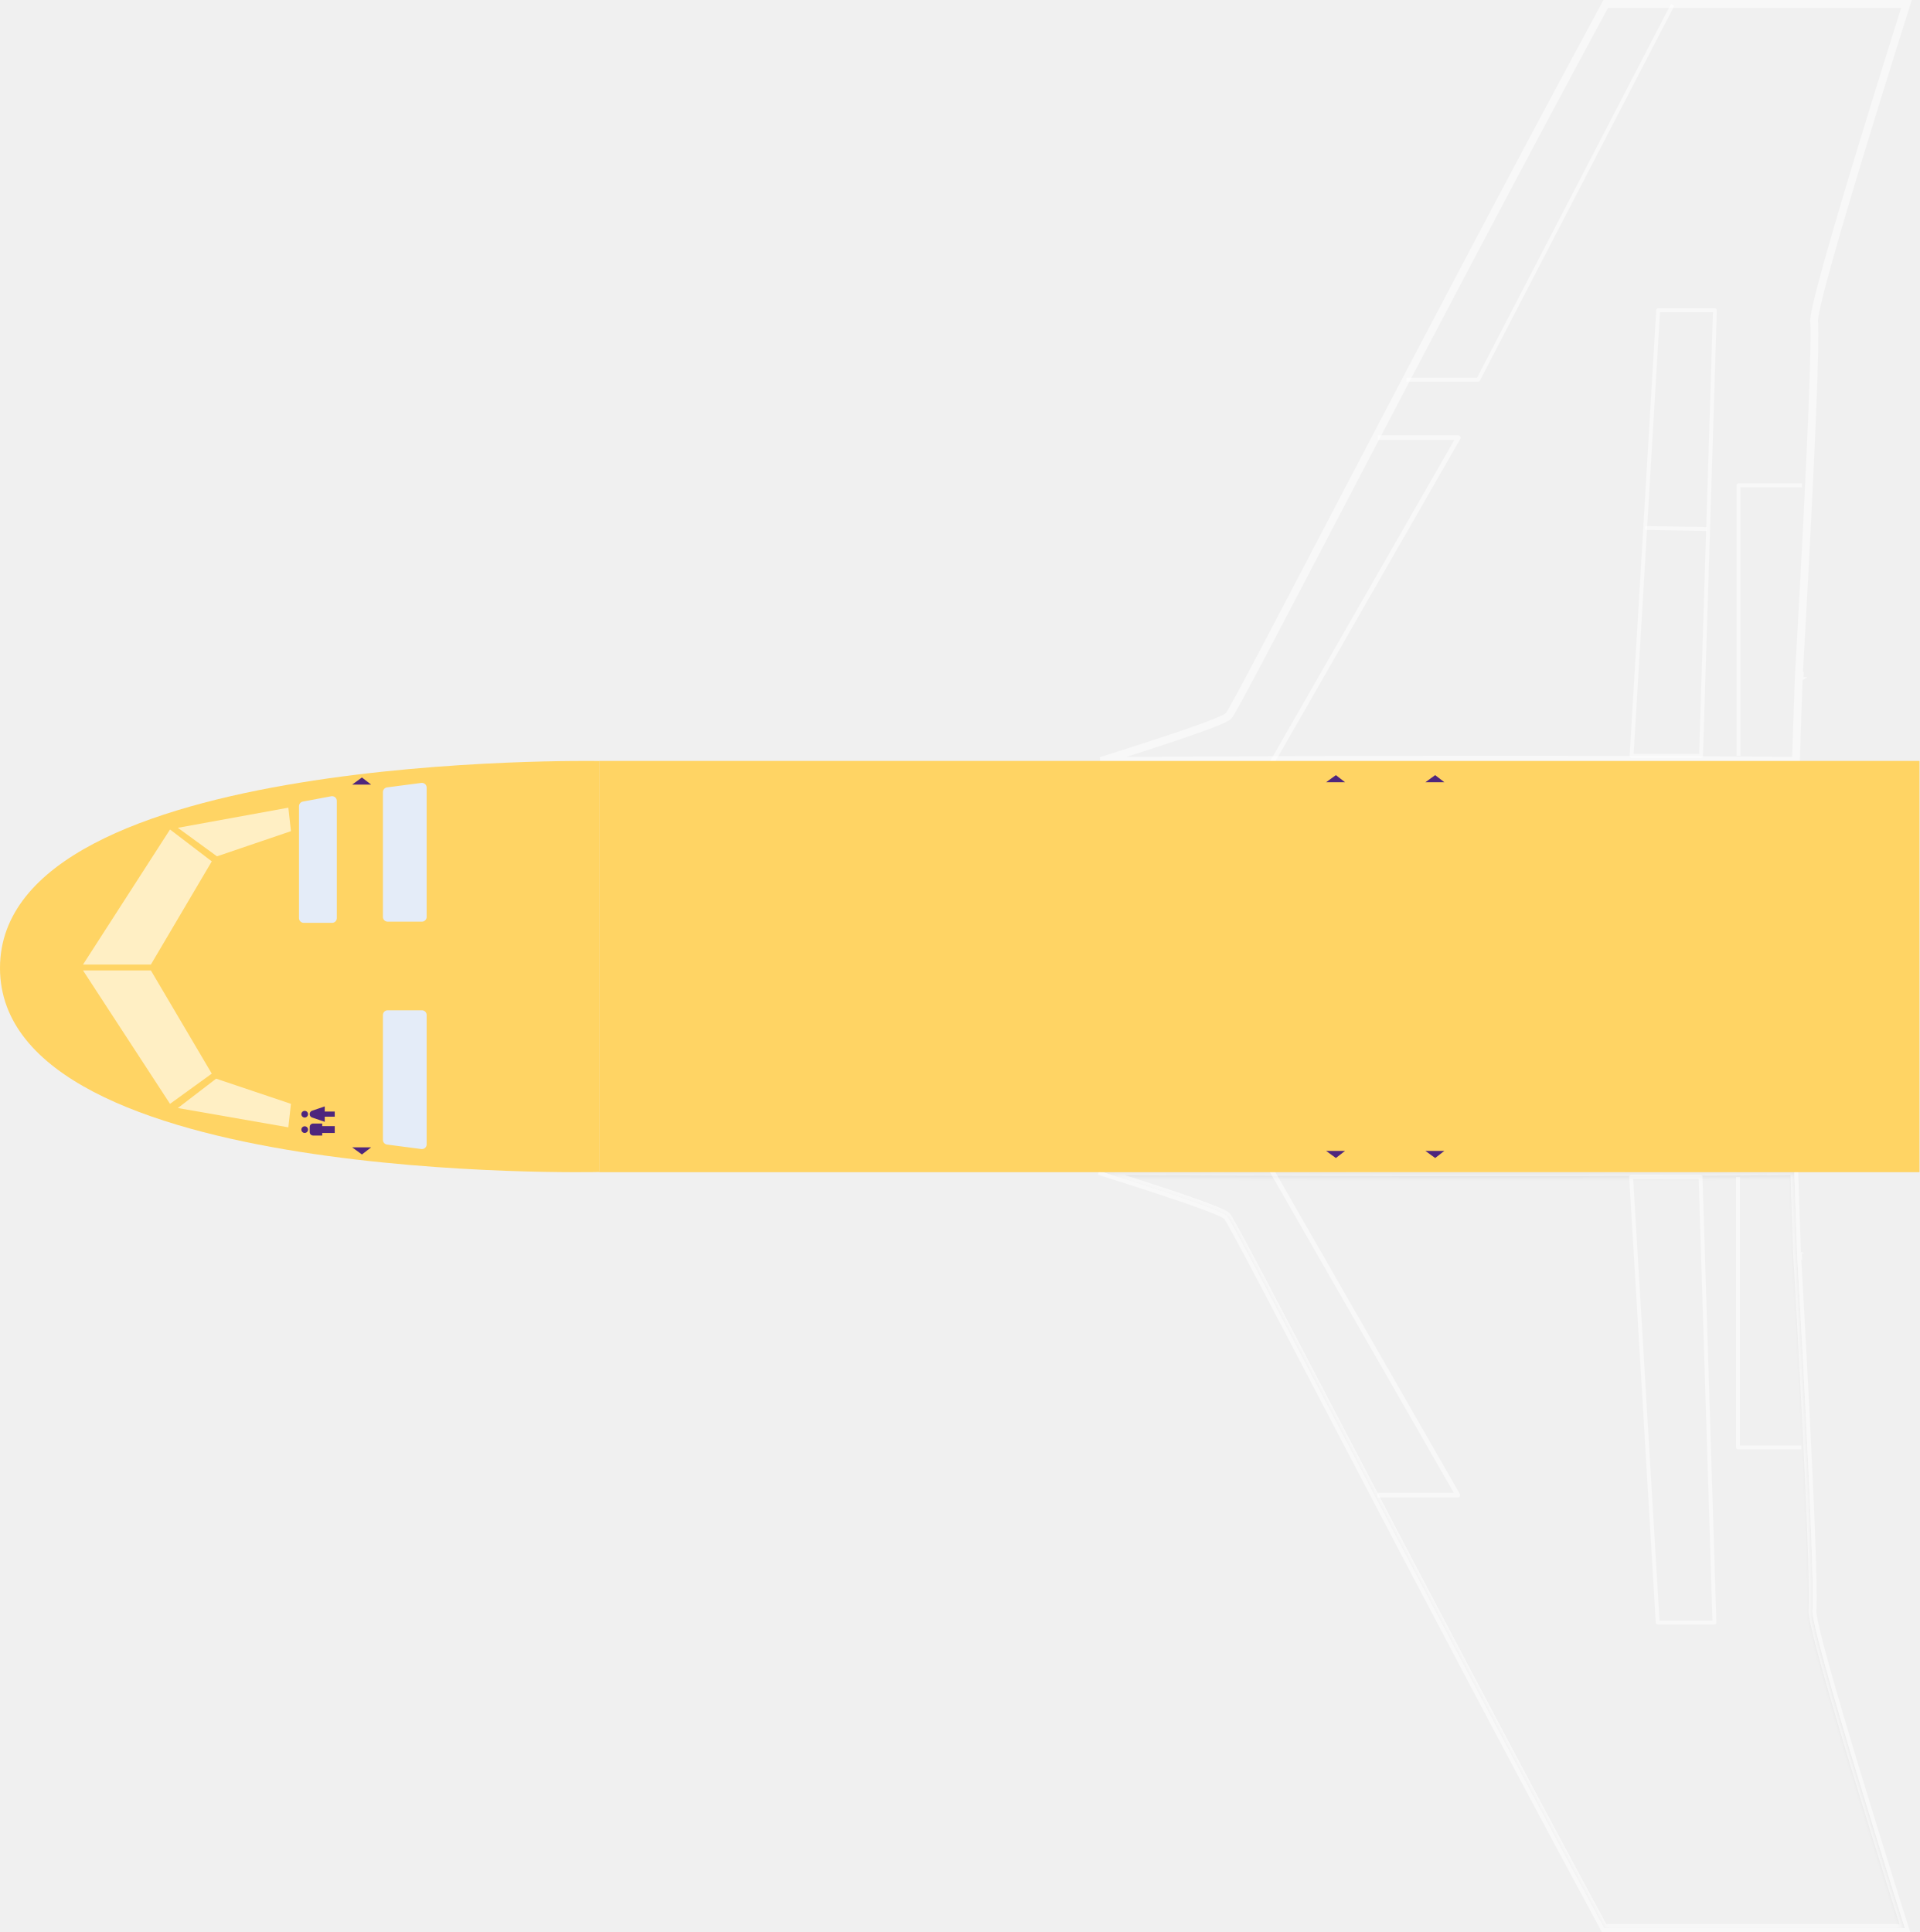
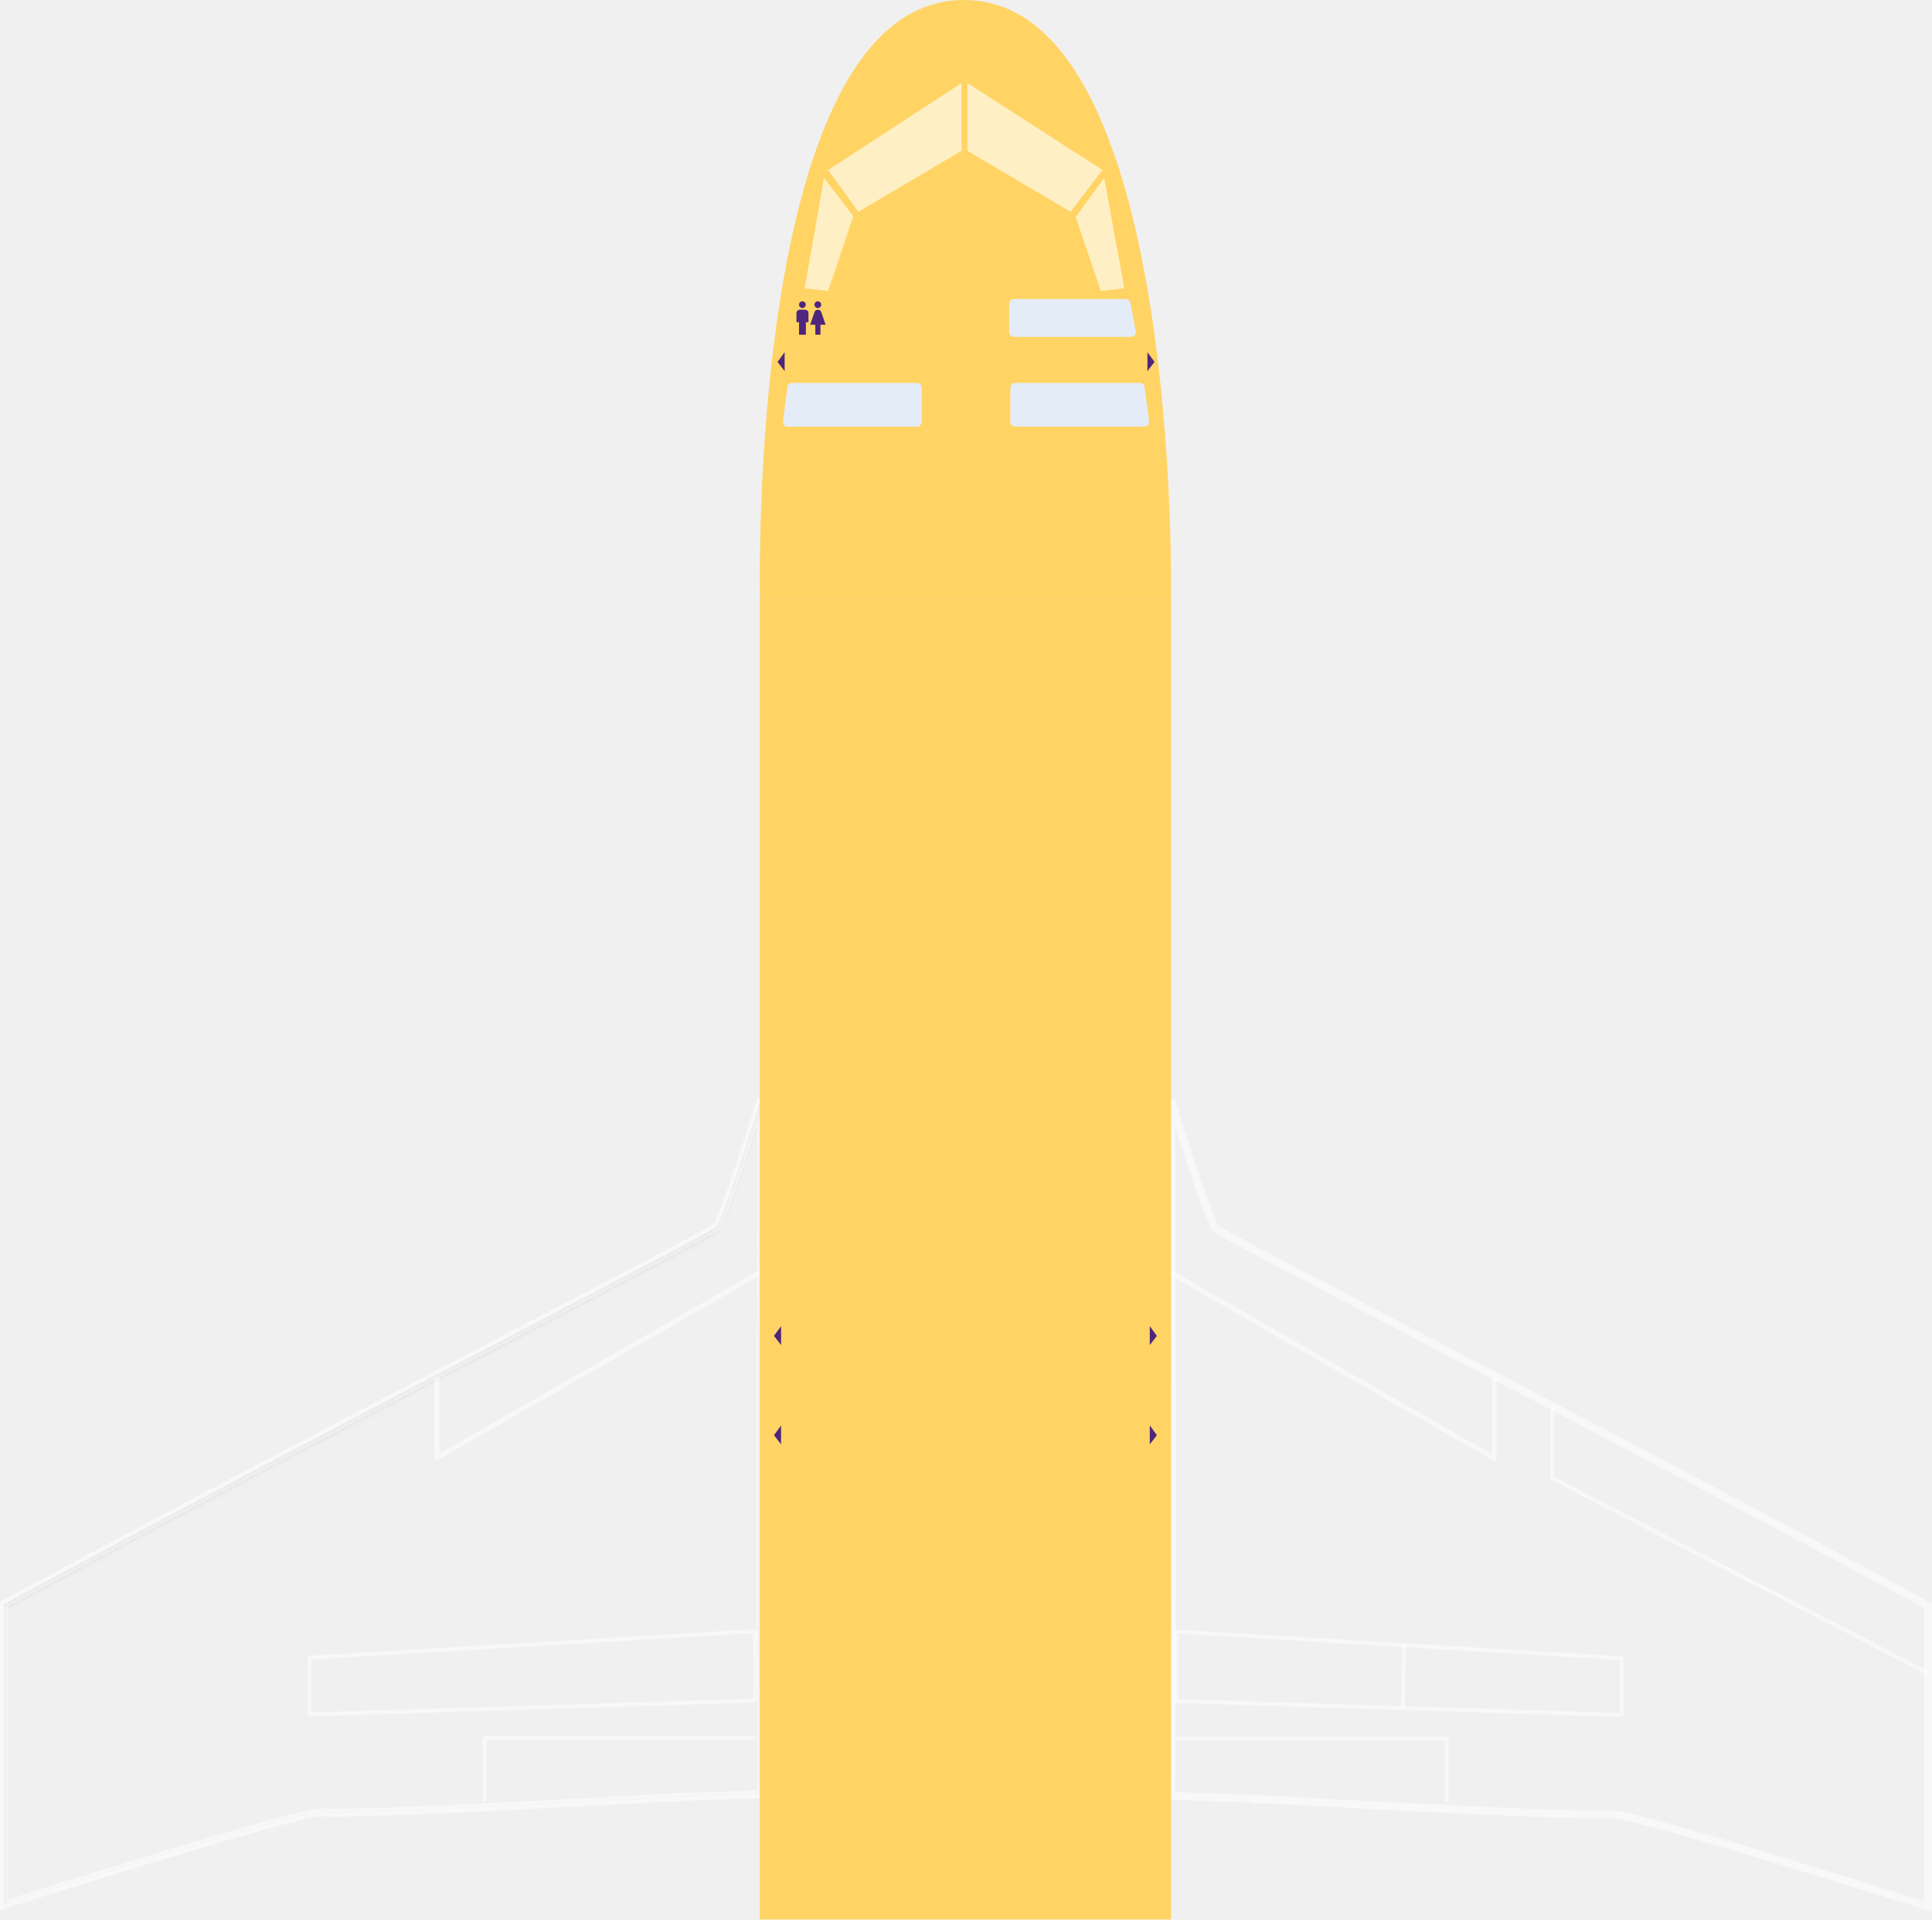
- <svg xmlns="http://www.w3.org/2000/svg" width="1963.336" height="1976.497" viewBox="0 0 1963.336 1976.497">
+ <svg xmlns="http://www.w3.org/2000/svg" width="1976.495" height="1963.337" viewBox="0 0 1976.495 1963.337">
  <defs>
    <filter id="Path_448">
      <feOffset dy="3" input="SourceAlpha" />
      <feGaussianBlur stdDeviation="3" result="blur" />
      <feFlood flood-opacity="0.149" result="color" />
      <feComposite operator="out" in="SourceGraphic" in2="blur" />
      <feComposite operator="in" in="color" />
      <feComposite operator="in" in2="SourceGraphic" />
    </filter>
  </defs>
-   <g id="Component_25_1" data-name="Component 25 – 1" transform="translate(0 4)">
+   <g id="Component_25_1" data-name="Component 25 – 1" transform="translate(1972.495 0) rotate(90)">
    <path id="Path_454" data-name="Path 454" d="M644.053,613.694S629.578.638,852.721.638s211.767,613.056,211.767,613.056Z" transform="translate(-0.638 1839.053) rotate(-90)" fill="#ffd464" />
    <path id="Path_455" data-name="Path 455" d="M705.858,269.544l-24.033-2.669,19.741-113.014,30.041,39.155Z" transform="translate(28.045 1831.119) rotate(-90)" fill="#ffefc4" />
    <path id="Path_456" data-name="Path 456" d="M732.6,205.332l-30.9-42.713L838.176,73.631v69.411Z" transform="translate(11.279 1826.965) rotate(-90)" fill="#ffefc4" />
    <path id="Path_457" data-name="Path 457" d="M819.556,143.042V73.631l138.188,88.988-32.615,42.713Z" transform="translate(11.279 1802.337) rotate(-90)" fill="#ffefc4" />
    <path id="Path_458" data-name="Path 458" d="M911.139,193.906l29.182-40.045,20.6,113.014-24.032,2.669Z" transform="translate(28.045 1783.198) rotate(-90)" fill="#ffefc4" />
-     <path id="Path_492" data-name="Path 492" d="M677.516,292.5V279.7h-2.63v-9.388a3.47,3.47,0,0,1,3.506-3.413h5.259a3.47,3.47,0,0,1,3.506,3.413V279.7h-2.63v12.8Zm21.913,0v-10.24h5.26l-4.454-13.023A3.515,3.515,0,0,0,696.9,266.9h-.21a3.5,3.5,0,0,0-3.331,2.338l-4.453,13.023h5.259V292.5Zm-18.407-27.308a3.415,3.415,0,1,0-3.506-3.413A3.449,3.449,0,0,0,681.021,265.189Zm15.777,0a3.415,3.415,0,1,0-3.506-3.413A3.448,3.448,0,0,0,696.8,265.189Z" transform="translate(49.885 1832.57) rotate(-90)" fill="#4e267d" />
+     <path id="Path_492" data-name="Path 492" d="M677.516,292.5V279.7h-2.63v-9.388a3.47,3.47,0,0,1,3.506-3.413h5.259a3.47,3.47,0,0,1,3.506,3.413V279.7h-2.63v12.8Zm21.913,0V282.26h5.26l-4.454-13.023A3.515,3.515,0,0,0,696.9,266.9h-.21a3.5,3.5,0,0,0-3.331,2.338l-4.453,13.023h5.259V292.5Zm-18.407-27.308a3.454,3.454,0,1,0-2.462-.979,3.415,3.415,0,0,0,2.462.979Zm15.777,0a3.453,3.453,0,1,0-2.462-.978,3.415,3.415,0,0,0,2.462.978Z" transform="translate(49.885 1832.57) rotate(-90)" fill="#4e267d" />
    <path id="Path_504" data-name="Path 504" d="M854.862,261.2a4.836,4.836,0,0,1,4.836-4.836H974.164a4.837,4.837,0,0,1,4.754,3.945l5.44,29.015a4.837,4.837,0,0,1-4.754,5.727H859.7a4.836,4.836,0,0,1-4.836-4.836Z" transform="translate(49.466 1794.958) rotate(-90)" fill="#e4ecf8" />
-     <path id="Path_781" data-name="Path 781" d="M91.225,1652.114c.281-4.824.281-4.824.283-4.824h.054l.17.012.675.036c.6.036,1.481.084,2.638.145,2.314.133,5.715.338,10.059.58,8.689.5,21.155,1.2,36.261,2.031,30.211,1.668,70.978,3.881,113.206,6,84.07,4.231,173.376,8.112,197.222,6.952a12.267,12.267,0,0,1,3.066-.182,40.628,40.628,0,0,1,4.271.472c3.215.5,7.428,1.354,12.437,2.515,10.041,2.31,23.607,5.876,39.445,10.264,31.693,8.8,72.707,20.988,113.281,33.319s80.756,24.821,110.782,34.215c15.014,4.7,27.492,8.632,36.217,11.389,2.894.919,5.375,1.7,7.4,2.345V1449.767C608.9,1358,428.614,1263.427,289.986,1190.936q-26.363-13.8-50.611-26.464c-47.8-24.977-88.786-46.412-120.191-62.952-21-11.062-37.735-19.948-49.363-26.259-5.809-3.155-10.374-5.682-13.57-7.52-1.591-.919-2.888-1.692-3.845-2.3-.181-.121-.359-.229-.53-.351-.274-.181-.532-.35-.763-.532a6.911,6.911,0,0,1-1.517-1.451c-1.587-2.152-3.522-6.432-5.589-11.522-2.159-5.319-4.709-12.162-7.482-19.96-5.552-15.584-12.067-35.16-18.28-54.3-5.1-15.723-10.01-31.176-14.02-43.928.068,11.152.15,24.933.238,40.968.253,46.015.56,110.586.779,184.805.433,146.915.516,331.66-.862,485.152,8.453.241,26.046.834,43.115,1.414,11.14.387,22.115.774,30.3,1.064,4.095.133,7.494.254,9.87.338l2.753.1.725.024.185.012h.062S91.4,1647.277,91.225,1652.114Zm0,0,.281-4.824-.056-.012H91.4Z" transform="translate(192.635 778.692) rotate(-90)" fill="none" stroke="rgba(255,255,255,0.5)" stroke-width="8" />
-     <path id="Path_444" data-name="Path 444" d="M1323.916,1270.957h2.418a2.418,2.418,0,0,1-3.627,2.091Zm-336-195.407,337.2,193.3-2.406,4.2-337.2-193.3ZM1321.5,1270.957v-82.15h4.836v82.15Z" transform="translate(220.659 1767.656) rotate(-90)" fill="rgba(255,255,255,0.5)" />
+     <path id="Path_781" data-name="Path 781" d="M91.225,1652.11c.281-4.824.281-4.824.283-4.824h.054l.17.012.675.036c.6.036,1.481.084,2.638.145,2.314.133,5.715.338,10.059.58,8.689.5,21.155,1.2,36.261,2.031,30.211,1.668,70.978,3.881,113.206,6,84.07,4.231,173.376,8.112,197.222,6.952a12.264,12.264,0,0,1,3.066-.182,40.607,40.607,0,0,1,4.271.472c3.215.5,7.428,1.354,12.437,2.515,10.041,2.31,23.607,5.876,39.445,10.264,31.693,8.8,72.707,20.988,113.281,33.319s80.756,24.821,110.782,34.215c15.014,4.7,27.492,8.632,36.217,11.389,2.894.919,5.375,1.7,7.4,2.345V1449.77C608.9,1358,428.614,1263.43,289.986,1190.94q-26.363-13.8-50.611-26.464c-47.8-24.977-88.786-46.412-120.191-62.952-21-11.062-37.735-19.948-49.363-26.259-5.809-3.155-10.374-5.682-13.57-7.52-1.591-.919-2.888-1.692-3.845-2.3-.181-.121-.359-.229-.53-.351-.274-.181-.532-.35-.763-.532a6.914,6.914,0,0,1-1.517-1.451c-1.587-2.152-3.522-6.432-5.589-11.522-2.159-5.319-4.709-12.162-7.482-19.96-5.552-15.584-12.067-35.16-18.28-54.3-5.1-15.723-10.01-31.176-14.02-43.928.068,11.152.15,24.933.238,40.968.253,46.015.56,110.586.779,184.8.433,146.915.516,331.66-.862,485.152,8.453.241,26.046.834,43.115,1.414,11.14.387,22.115.774,30.3,1.064,4.1.133,7.494.254,9.87.338l2.753.1.725.024.185.012h.062S91.4,1647.28,91.225,1652.11Zm0,0,.281-4.824-.056-.012H91.4Z" transform="translate(192.635 778.692) rotate(-90)" fill="none" stroke="rgba(255,255,255,0.5)" stroke-width="8" />
+     <path id="Path_444" data-name="Path 444" d="M1323.92,1270.96h2.418a2.418,2.418,0,0,1-3.627,2.091Zm-336-195.407,337.2,193.3-2.406,4.2-337.2-193.3ZM1321.5,1270.96v-82.15h4.836v82.15Z" transform="translate(220.659 1767.656) rotate(-90)" fill="rgba(255,255,255,0.5)" />
    <g data-type="innerShadowGroup">
-       <g transform="matrix(1, 0, 0, 1, 0, -4)" filter="url(#Path_448)">
-         <path id="Path_448-2" data-name="Path 448" d="M691.692,1652.114c-.281-4.824-.281-4.824-.283-4.824h-.054l-.17.012-.675.036c-.6.036-1.481.084-2.638.145-2.314.133-5.715.338-10.059.58-8.689.5-21.155,1.2-36.261,2.031-30.211,1.668-70.978,3.881-113.206,6-84.07,4.231-173.376,8.112-197.222,6.952a12.251,12.251,0,0,0-3.066-.182,40.715,40.715,0,0,0-4.271.472c-3.215.5-7.428,1.354-12.437,2.515-10.041,2.309-23.607,5.876-39.445,10.264-31.693,8.8-72.707,20.988-113.281,33.319s-80.755,24.821-110.782,34.214c-15.014,4.7-27.492,8.632-36.217,11.388-2.894.919-5.375,1.7-7.4,2.345V1449.767c169.8-91.762,350.078-186.34,488.705-258.831q26.362-13.8,50.611-26.464c47.8-24.977,88.786-46.412,120.191-62.952,21-11.062,37.735-19.948,49.363-26.259,5.809-3.155,10.374-5.682,13.57-7.52,1.591-.919,2.888-1.692,3.845-2.3.181-.121.359-.229.529-.351.274-.181.532-.35.763-.532a6.911,6.911,0,0,0,1.517-1.451c1.587-2.152,3.522-6.432,5.589-11.522,2.159-5.319,4.709-12.162,7.482-19.96,5.552-15.584,12.067-35.16,18.28-54.3,5.1-15.723,10.01-31.176,14.02-43.928-.068,11.152-.15,24.933-.238,40.968-.253,46.015-.56,110.586-.779,184.805-.433,146.915-.516,331.66.862,485.151-8.453.242-26.046.835-43.115,1.415-11.14.387-22.115.774-30.3,1.064-4.095.133-7.495.254-9.87.338l-2.753.1-.725.024-.185.012h-.062S691.522,1647.277,691.692,1652.114Zm0,0-.281-4.824.056-.012h.054Z" transform="translate(190.95 1976.72) rotate(-90)" fill="#fff" />
+       <g transform="matrix(0, -1, 1, 0, 0, 1972.49)" filter="url(#Path_448)">
+         <path id="Path_448-2" data-name="Path 448" d="M691.692,1652.11c-.281-4.824-.281-4.824-.283-4.824h-.054l-.17.012-.675.036c-.6.036-1.481.084-2.638.145-2.314.133-5.715.338-10.059.58-8.689.5-21.155,1.2-36.261,2.031-30.211,1.668-70.978,3.881-113.206,6-84.07,4.231-173.376,8.112-197.222,6.952a12.253,12.253,0,0,0-3.066-.182,40.738,40.738,0,0,0-4.271.472c-3.215.5-7.428,1.354-12.437,2.515-10.041,2.309-23.607,5.876-39.445,10.264-31.693,8.8-72.707,20.988-113.281,33.319s-80.755,24.821-110.782,34.214c-15.014,4.7-27.492,8.632-36.217,11.388-2.894.919-5.375,1.7-7.4,2.345V1449.77c169.8-91.762,350.078-186.34,488.7-258.831q26.362-13.8,50.611-26.464c47.8-24.977,88.786-46.412,120.191-62.952,21-11.062,37.735-19.948,49.363-26.259,5.809-3.155,10.374-5.682,13.57-7.52,1.591-.919,2.888-1.692,3.845-2.3.181-.121.359-.229.529-.351.274-.181.532-.35.763-.532a6.913,6.913,0,0,0,1.517-1.451c1.587-2.152,3.522-6.432,5.589-11.522,2.159-5.319,4.709-12.162,7.482-19.96,5.552-15.584,12.067-35.16,18.28-54.3,5.1-15.723,10.01-31.176,14.02-43.928-.068,11.152-.15,24.933-.238,40.968-.253,46.015-.56,110.586-.779,184.8-.433,146.915-.516,331.66.862,485.151-8.453.242-26.046.835-43.115,1.415-11.14.387-22.115.774-30.3,1.064-4.095.133-7.495.254-9.87.338l-2.753.1-.725.024-.185.012h-.062S691.522,1647.28,691.692,1652.11Zm0,0-.281-4.824.056-.012h.054Z" transform="translate(-0.22 190.95)" fill="#fff" />
      </g>
-       <path id="Path_448-3" data-name="Path 448" d="M691.692,1652.114c-.281-4.824-.281-4.824-.283-4.824h-.054l-.17.012-.675.036c-.6.036-1.481.084-2.638.145-2.314.133-5.715.338-10.059.58-8.689.5-21.155,1.2-36.261,2.031-30.211,1.668-70.978,3.881-113.206,6-84.07,4.231-173.376,8.112-197.222,6.952a12.251,12.251,0,0,0-3.066-.182,40.715,40.715,0,0,0-4.271.472c-3.215.5-7.428,1.354-12.437,2.515-10.041,2.309-23.607,5.876-39.445,10.264-31.693,8.8-72.707,20.988-113.281,33.319s-80.755,24.821-110.782,34.214c-15.014,4.7-27.492,8.632-36.217,11.388-2.894.919-5.375,1.7-7.4,2.345V1449.767c169.8-91.762,350.078-186.34,488.705-258.831q26.362-13.8,50.611-26.464c47.8-24.977,88.786-46.412,120.191-62.952,21-11.062,37.735-19.948,49.363-26.259,5.809-3.155,10.374-5.682,13.57-7.52,1.591-.919,2.888-1.692,3.845-2.3.181-.121.359-.229.529-.351.274-.181.532-.35.763-.532a6.911,6.911,0,0,0,1.517-1.451c1.587-2.152,3.522-6.432,5.589-11.522,2.159-5.319,4.709-12.162,7.482-19.96,5.552-15.584,12.067-35.16,18.28-54.3,5.1-15.723,10.01-31.176,14.02-43.928-.068,11.152-.15,24.933-.238,40.968-.253,46.015-.56,110.586-.779,184.805-.433,146.915-.516,331.66.862,485.151-8.453.242-26.046.835-43.115,1.415-11.14.387-22.115.774-30.3,1.064-4.095.133-7.495.254-9.87.338l-2.753.1-.725.024-.185.012h-.062S691.522,1647.277,691.692,1652.114Zm0,0-.281-4.824.056-.012h.054Z" transform="translate(190.954 1972.723) rotate(-90)" fill="none" stroke="rgba(255,255,255,0.5)" stroke-width="8" />
+       <path id="Path_448-3" data-name="Path 448" d="M691.692,1652.11c-.281-4.824-.281-4.824-.283-4.824h-.054l-.17.012-.675.036c-.6.036-1.481.084-2.638.145-2.314.133-5.715.338-10.059.58-8.689.5-21.155,1.2-36.261,2.031-30.211,1.668-70.978,3.881-113.206,6-84.07,4.231-173.376,8.112-197.222,6.952a12.253,12.253,0,0,0-3.066-.182,40.738,40.738,0,0,0-4.271.472c-3.215.5-7.428,1.354-12.437,2.515-10.041,2.309-23.607,5.876-39.445,10.264-31.693,8.8-72.707,20.988-113.281,33.319s-80.755,24.821-110.782,34.214c-15.014,4.7-27.492,8.632-36.217,11.388-2.894.919-5.375,1.7-7.4,2.345V1449.77c169.8-91.762,350.078-186.34,488.7-258.831q26.362-13.8,50.611-26.464c47.8-24.977,88.786-46.412,120.191-62.952,21-11.062,37.735-19.948,49.363-26.259,5.809-3.155,10.374-5.682,13.57-7.52,1.591-.919,2.888-1.692,3.845-2.3.181-.121.359-.229.529-.351.274-.181.532-.35.763-.532a6.913,6.913,0,0,0,1.517-1.451c1.587-2.152,3.522-6.432,5.589-11.522,2.159-5.319,4.709-12.162,7.482-19.96,5.552-15.584,12.067-35.16,18.28-54.3,5.1-15.723,10.01-31.176,14.02-43.928-.068,11.152-.15,24.933-.238,40.968-.253,46.015-.56,110.586-.779,184.8-.433,146.915-.516,331.66.862,485.151-8.453.242-26.046.835-43.115,1.415-11.14.387-22.115.774-30.3,1.064-4.095.133-7.495.254-9.87.338l-2.753.1-.725.024-.185.012h-.062S691.522,1647.28,691.692,1652.11Zm0,0-.281-4.824.056-.012h.054Z" transform="translate(190.95 1972.72) rotate(-90)" fill="none" stroke="rgba(255,255,255,0.5)" stroke-width="8" />
    </g>
-     <path id="Path_449" data-name="Path 449" d="M371,1270.546h-2.418a2.428,2.428,0,0,0,1.206,2.1,2.455,2.455,0,0,0,2.414,0Zm336-195.4-337.2,193.3,2.4,4.195,337.2-193.3Zm-333.585,195.4v-82.138h-4.836v82.138Z" transform="translate(220.576 1896.58) rotate(-90)" fill="rgba(255,255,255,0.5)" />
-     <path id="Path_453" data-name="Path 453" d="M1064.587,510.362H643.862V1860.789h420.725V510.362Z" transform="translate(102.547 1839.052) rotate(-90)" fill="#ffd464" />
-     <path id="Path_494" data-name="Path 494" d="M668.042,331.572a4.836,4.836,0,0,1,4.795-4.21H800.569a4.836,4.836,0,0,1,4.836,4.836v35.06a4.836,4.836,0,0,1-4.836,4.836H668.255a4.836,4.836,0,0,1-4.795-5.462Z" transform="translate(64.304 1834.966) rotate(-90)" fill="#e4ecf8" />
+     <path id="Path_449" data-name="Path 449" d="M371,1270.55h-2.418a2.428,2.428,0,0,0,1.206,2.1,2.455,2.455,0,0,0,2.414,0Zm336-195.4-337.2,193.3,2.4,4.195,337.2-193.3Zm-333.585,195.4v-82.138h-4.836v82.138Z" transform="translate(220.576 1896.58) rotate(-90)" fill="rgba(255,255,255,0.5)" />
+     <path id="Path_453" data-name="Path 453" d="M1064.59,510.362H643.862V1860.79h420.725V510.362Z" transform="translate(102.547 1839.052) rotate(-90)" fill="#ffd464" />
+     <path id="Path_494" data-name="Path 494" d="M668.042,331.572a4.836,4.836,0,0,1,4.795-4.21H800.569A4.836,4.836,0,0,1,805.4,332.2v35.06a4.836,4.836,0,0,1-4.836,4.836H668.255a4.836,4.836,0,0,1-4.795-5.462Z" transform="translate(64.304 1834.966) rotate(-90)" fill="#e4ecf8" />
    <path id="Path_501" data-name="Path 501" d="M971.862,320.706l7.254-9.379-7.254-9.964Z" transform="translate(58.87 1770.508) rotate(-90)" fill="#4e267d" />
    <path id="Path_502" data-name="Path 502" d="M666.116,320.706l-7.254-9.379,7.254-9.964Z" transform="translate(58.87 1835.918) rotate(-90)" fill="#4e267d" />
    <path id="Path_503" data-name="Path 503" d="M993.225,331.572a4.837,4.837,0,0,0-4.795-4.21H860.7a4.836,4.836,0,0,0-4.836,4.836v35.06a4.836,4.836,0,0,0,4.836,4.836H993.012a4.836,4.836,0,0,0,4.795-5.462Z" transform="translate(64.304 1794.749) rotate(-90)" fill="#e4ecf8" />
    <path id="Path_499" data-name="Path 499" d="M973.862,1144.7l7.254-9.381-7.254-9.962Z" transform="translate(231.068 1770.089) rotate(-90)" fill="#4e267d" />
    <path id="Path_500" data-name="Path 500" d="M663.116,1144.7l-7.254-9.381,7.254-9.962Z" transform="translate(231.068 1836.544) rotate(-90)" fill="#4e267d" />
    <path id="Path_497" data-name="Path 497" d="M973.862,1228.7l7.254-9.382-7.254-9.962Z" transform="translate(248.622 1770.089) rotate(-90)" fill="#4e267d" />
    <path id="Path_498" data-name="Path 498" d="M663.116,1228.7l-7.254-9.382,7.254-9.962Z" transform="translate(248.622 1836.545) rotate(-90)" fill="#4e267d" />
-     <path id="Path_446" data-name="Path 446" d="M1314.46,1193.24v73.494L1697.984,1465.6" transform="translate(245.253 1698.911) rotate(-90)" fill="none" stroke="rgba(255,255,255,0.5)" stroke-linejoin="round" stroke-width="4" />
+     <path id="Path_446" data-name="Path 446" d="M1314.46,1193.24v73.494L1697.98,1465.6" transform="translate(245.253 1698.911) rotate(-90)" fill="none" stroke="rgba(255,255,255,0.5)" stroke-linejoin="round" stroke-width="4" />
    <line id="Line_5" data-name="Line 5" x2="63.007" transform="translate(1745.764 537.257) rotate(-179)" fill="none" stroke="rgba(255,255,255,0.5)" stroke-width="4" />
-     <path id="Path_447" data-name="Path 447" d="M1452,1469.011v-58.055L996.207,1383.79v71.015Z" transform="translate(285.074 1765.419) rotate(-90)" fill="none" stroke="rgba(255,255,255,0.5)" stroke-linejoin="round" stroke-width="4" />
-     <path id="Path_452" data-name="Path 452" d="M262.8,1468.614v-58.055l455.783-27.178v71.028Z" transform="translate(284.989 1918.688) rotate(-90)" fill="none" stroke="rgba(255,255,255,0.5)" stroke-linejoin="round" stroke-width="4" />
-     <path id="Path_445" data-name="Path 445" d="M1272.885,1539.049V1474.2H996.207" transform="translate(303.969 1765.42) rotate(-90)" fill="none" stroke="rgba(255,255,255,0.5)" stroke-linejoin="round" stroke-width="4" />
+     <path id="Path_447" data-name="Path 447" d="M1452,1469.01v-58.055L996.207,1383.79v71.015Z" transform="translate(285.074 1765.419) rotate(-90)" fill="none" stroke="rgba(255,255,255,0.5)" stroke-linejoin="round" stroke-width="4" />
+     <path id="Path_452" data-name="Path 452" d="M262.8,1468.61v-58.055l455.783-27.178V1454.4Z" transform="translate(284.989 1918.688) rotate(-90)" fill="none" stroke="rgba(255,255,255,0.5)" stroke-linejoin="round" stroke-width="4" />
+     <path id="Path_445" data-name="Path 445" d="M1272.89,1539.05V1474.2H996.207" transform="translate(303.969 1765.42) rotate(-90)" fill="none" stroke="rgba(255,255,255,0.5)" stroke-linejoin="round" stroke-width="4" />
    <path id="Path_450" data-name="Path 450" d="M410.938,1538.65V1473.8H687.619" transform="translate(303.885 1887.729) rotate(-90)" fill="none" stroke="rgba(255,255,255,0.5)" stroke-linejoin="round" stroke-width="4" />
  </g>
</svg>
